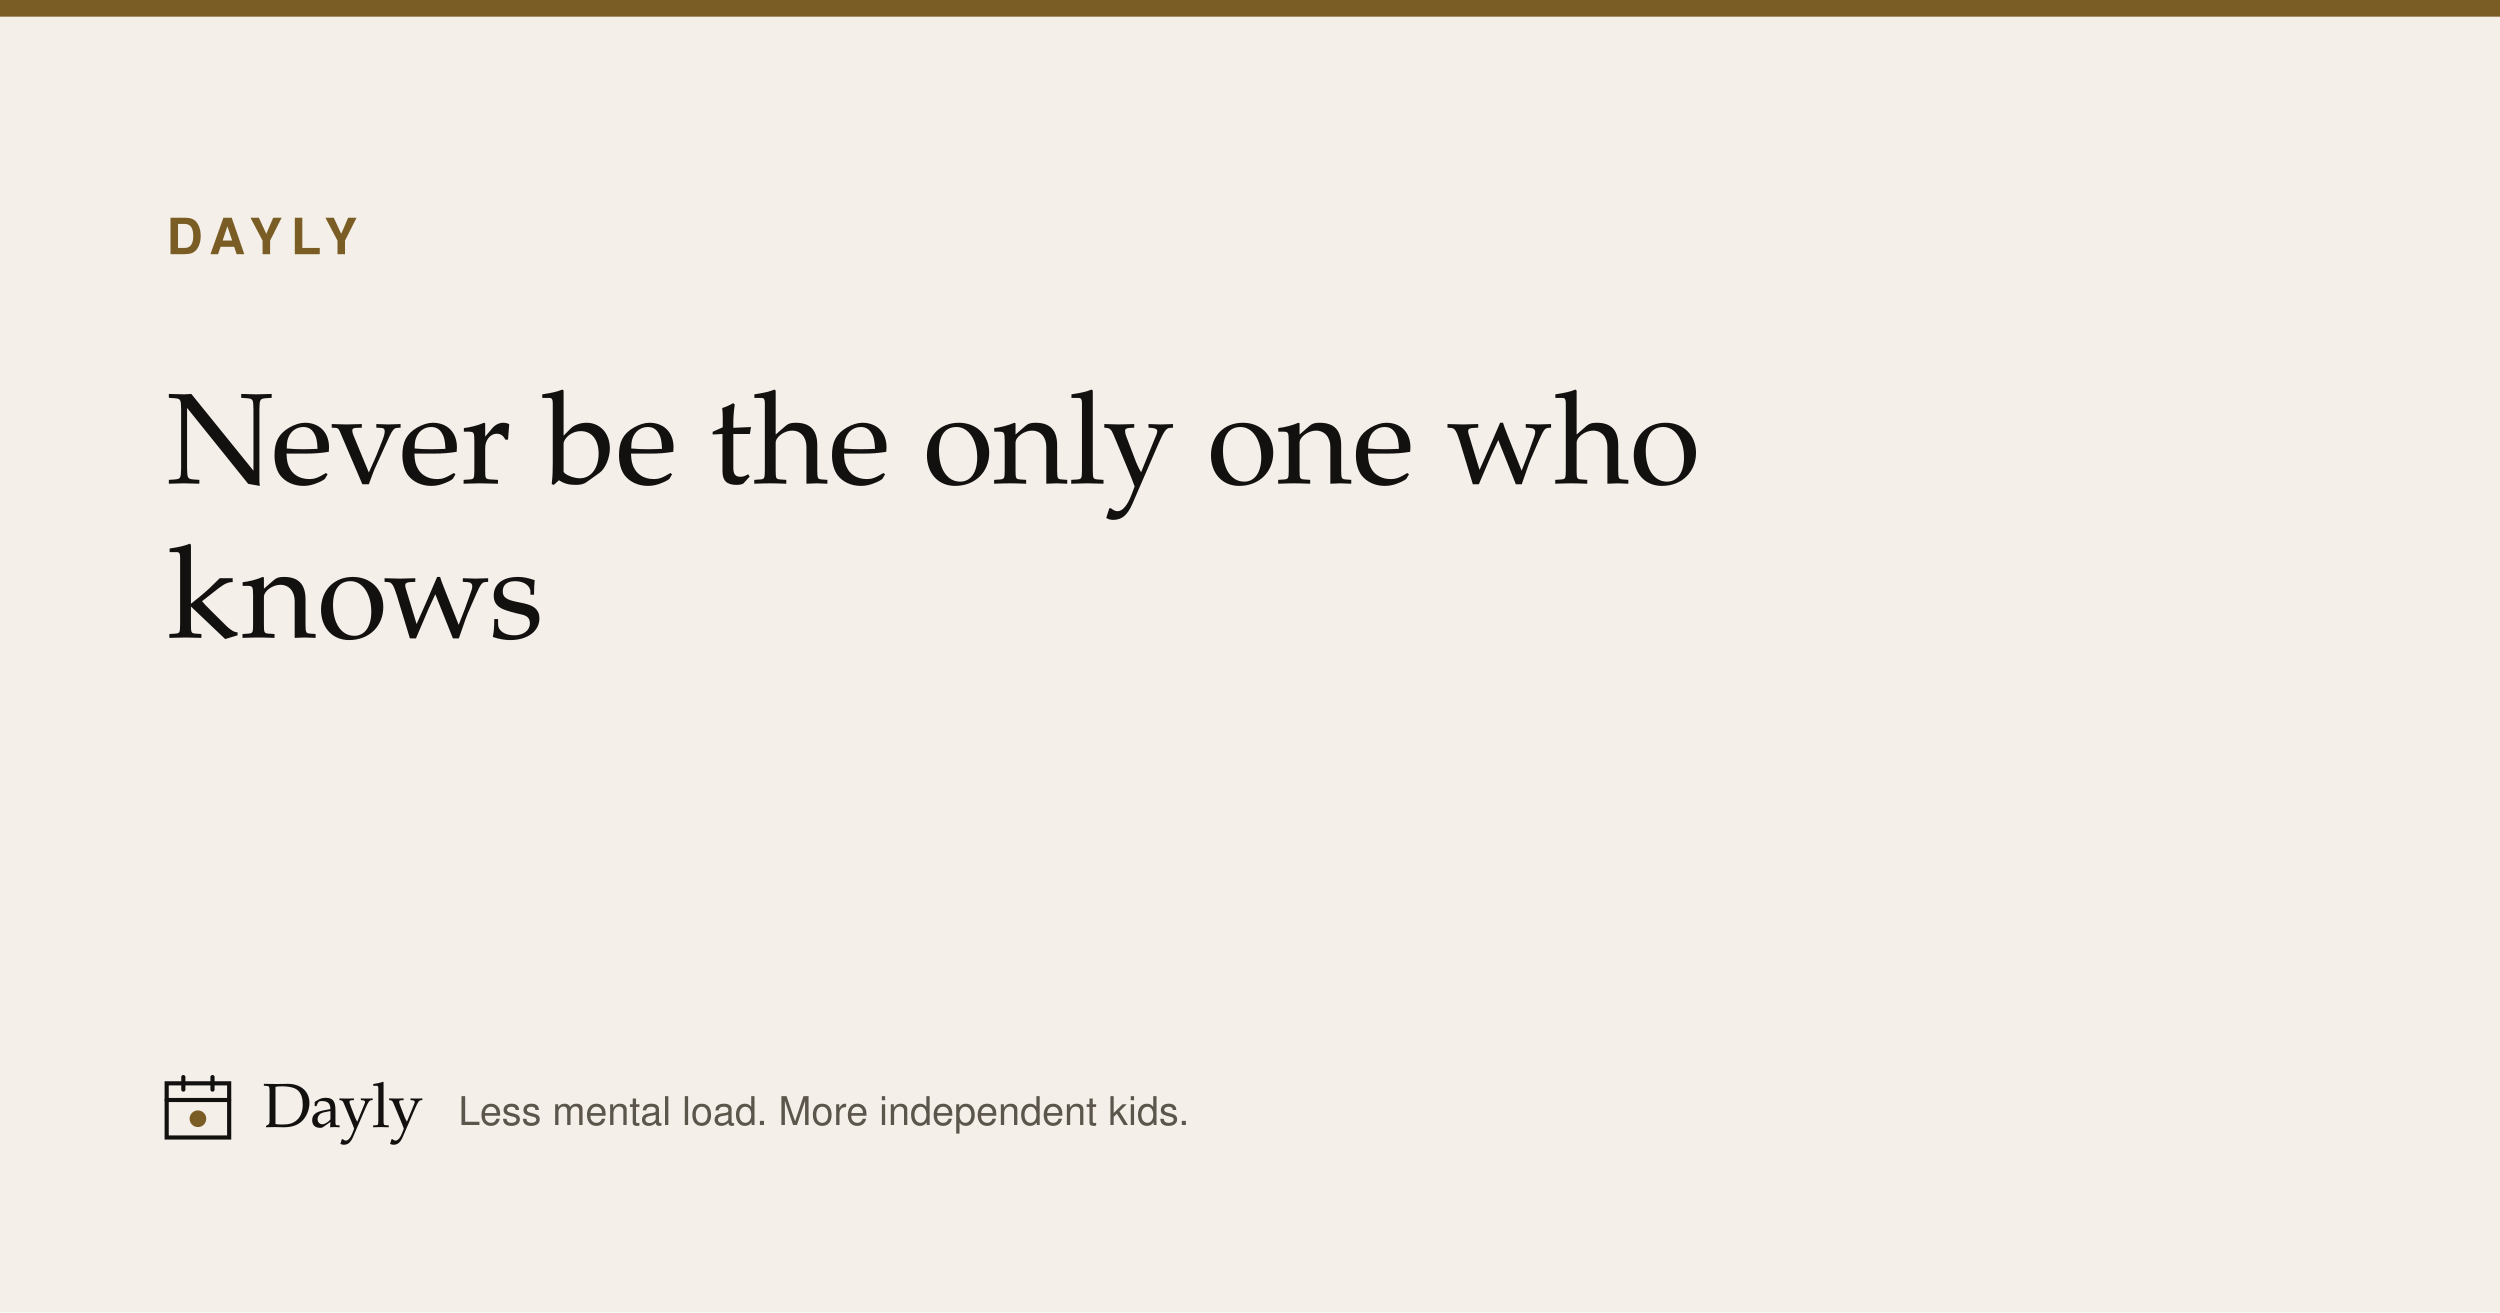
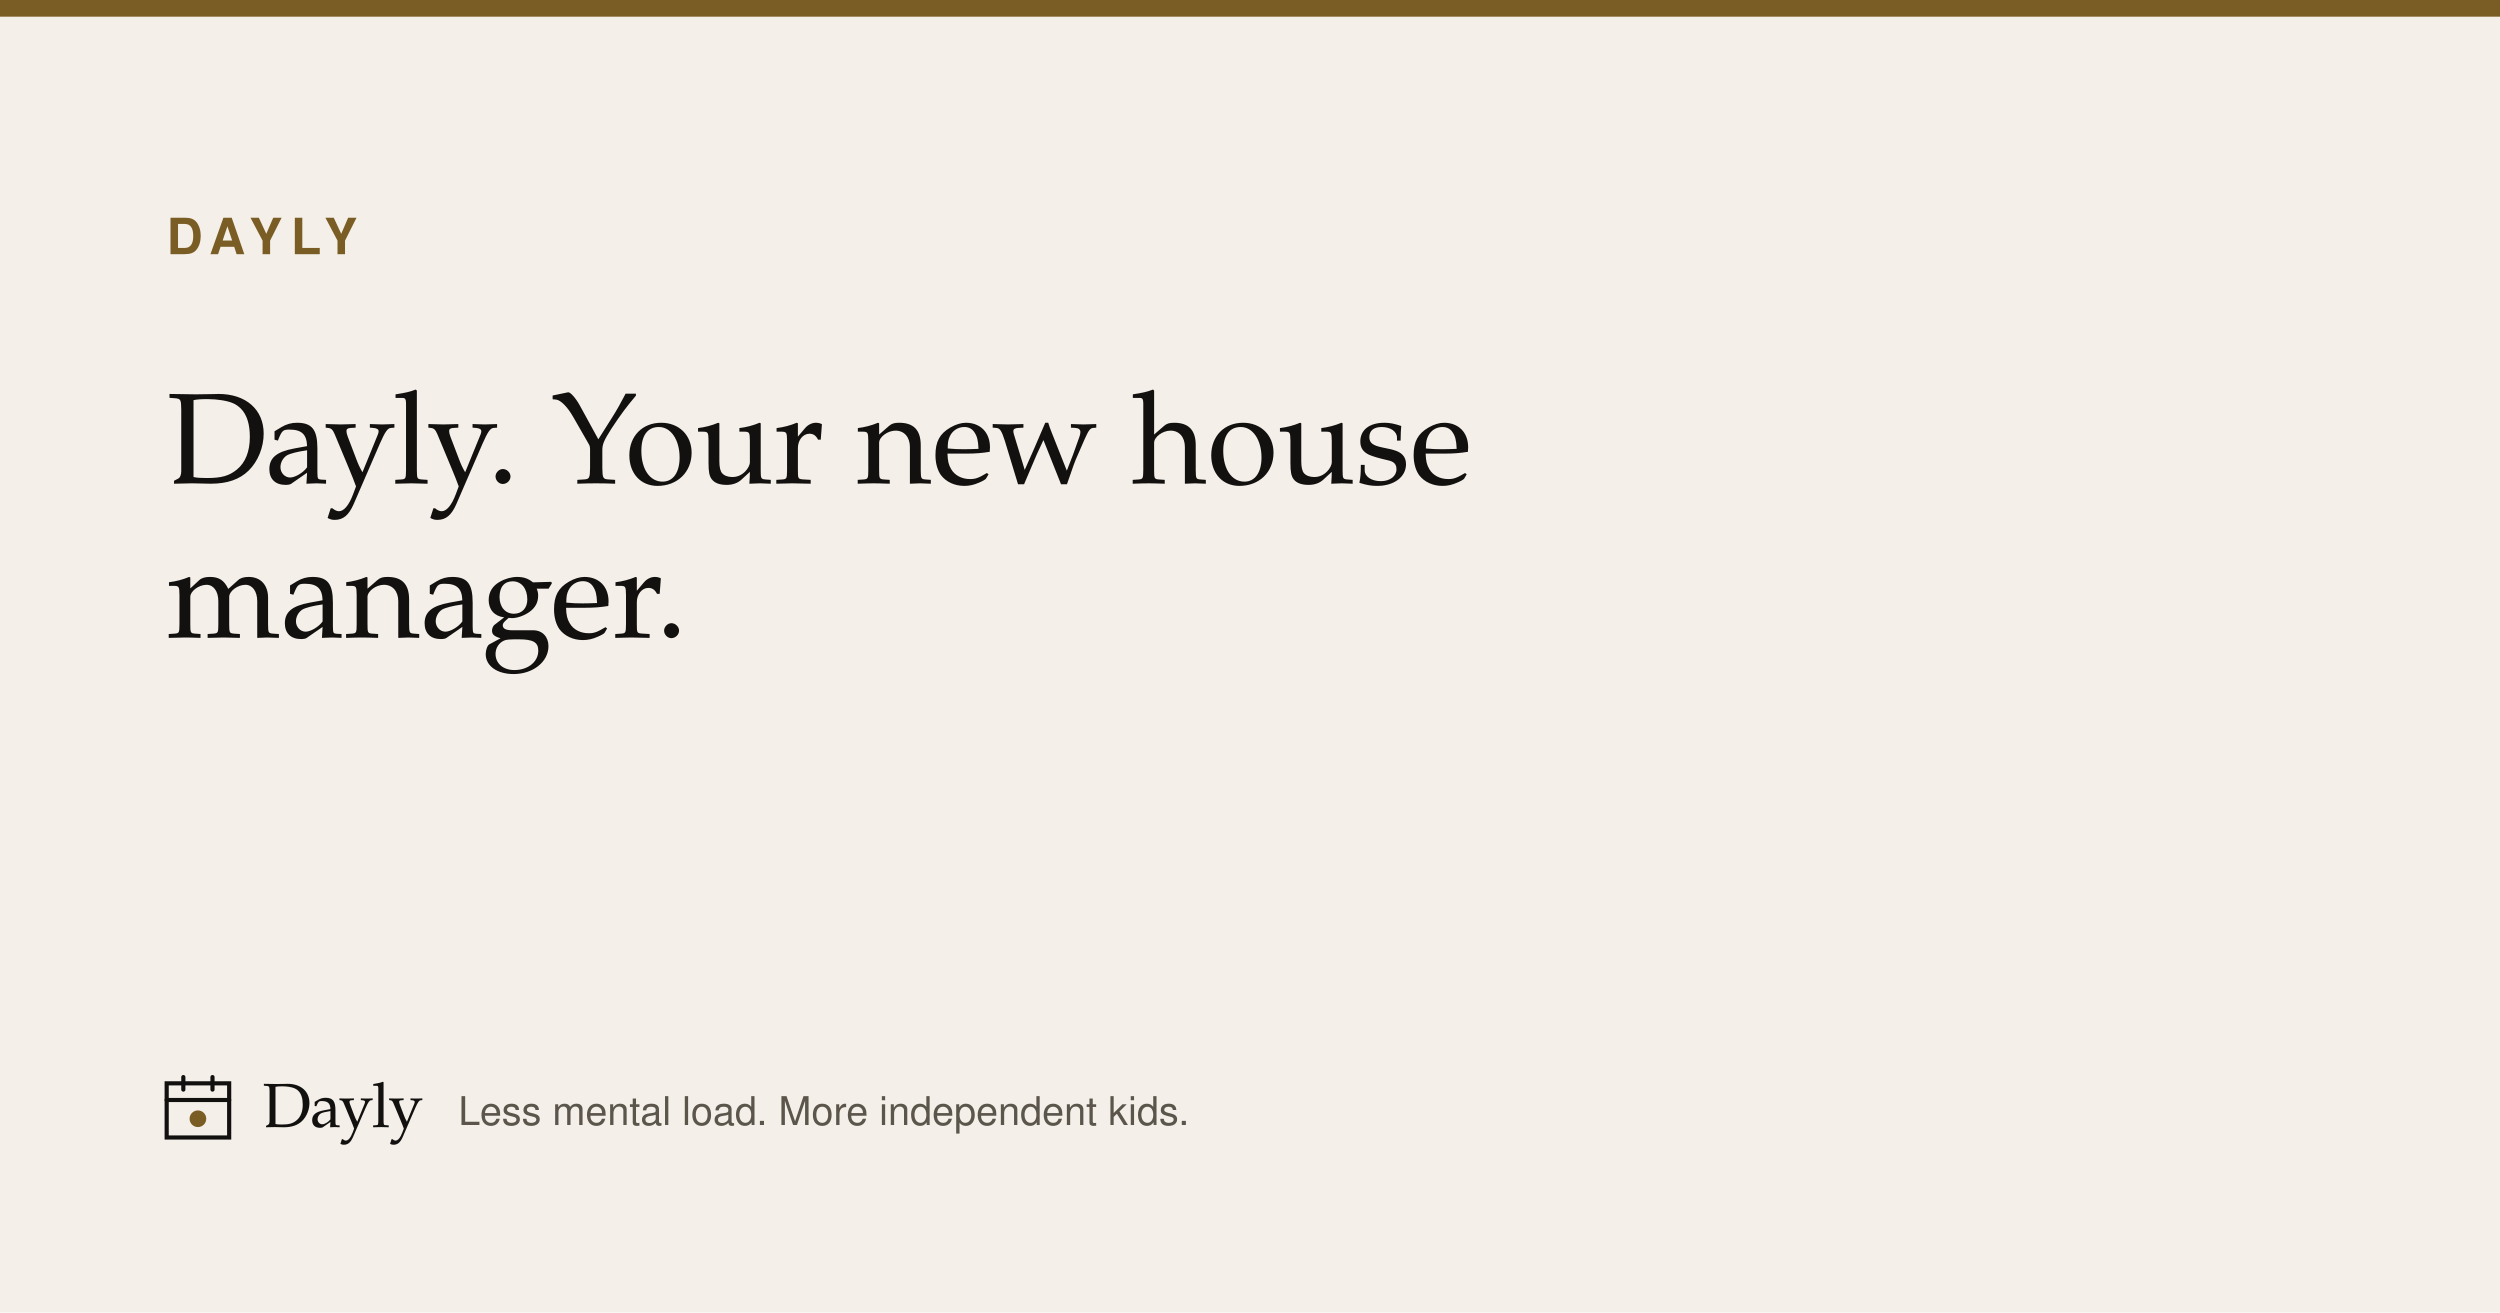
<svg xmlns="http://www.w3.org/2000/svg" width="1200" height="630" viewBox="0 0 1200 630">
  <rect width="1200" height="630" fill="#f4f0e9" />
  <rect x="0" y="0" width="1200" height="8" fill="#7a5d24" />
  <g font-family="Iowan Old Style, Palatino, Georgia, serif" fill="#131110">
-     <text x="80" y="232" font-size="62">Never be the only one who</text>
-     <text x="80" y="306" font-size="62">knows</text>
+     <text x="80" y="232" font-size="62">Dayly. Your new house</text>
+     <text x="80" y="306" font-size="62">manager.</text>
  </g>
  <text x="80" y="122" font-family="-apple-system, Helvetica, Arial, sans-serif" font-size="24" letter-spacing="4" font-weight="600" fill="#7a5d24">DAYLY</text>
  <g transform="translate(80,520)">
    <rect x="0" y="0" width="30" height="26" fill="none" stroke="#131110" stroke-width="2" />
    <path d="M0 8h30M8 -3v6M22 -3v6" stroke="#131110" stroke-width="2" stroke-linecap="round" />
    <circle cx="15" cy="17" r="4" fill="#7a5d24" />
    <text x="46" y="21" font-family="Iowan Old Style, Palatino, Georgia, serif" font-size="30" fill="#131110">Dayly</text>
    <text x="140" y="20" font-family="-apple-system, Helvetica, Arial, sans-serif" font-size="19" fill="#5b554c">Less mental load. More independent kids.</text>
  </g>
</svg>
